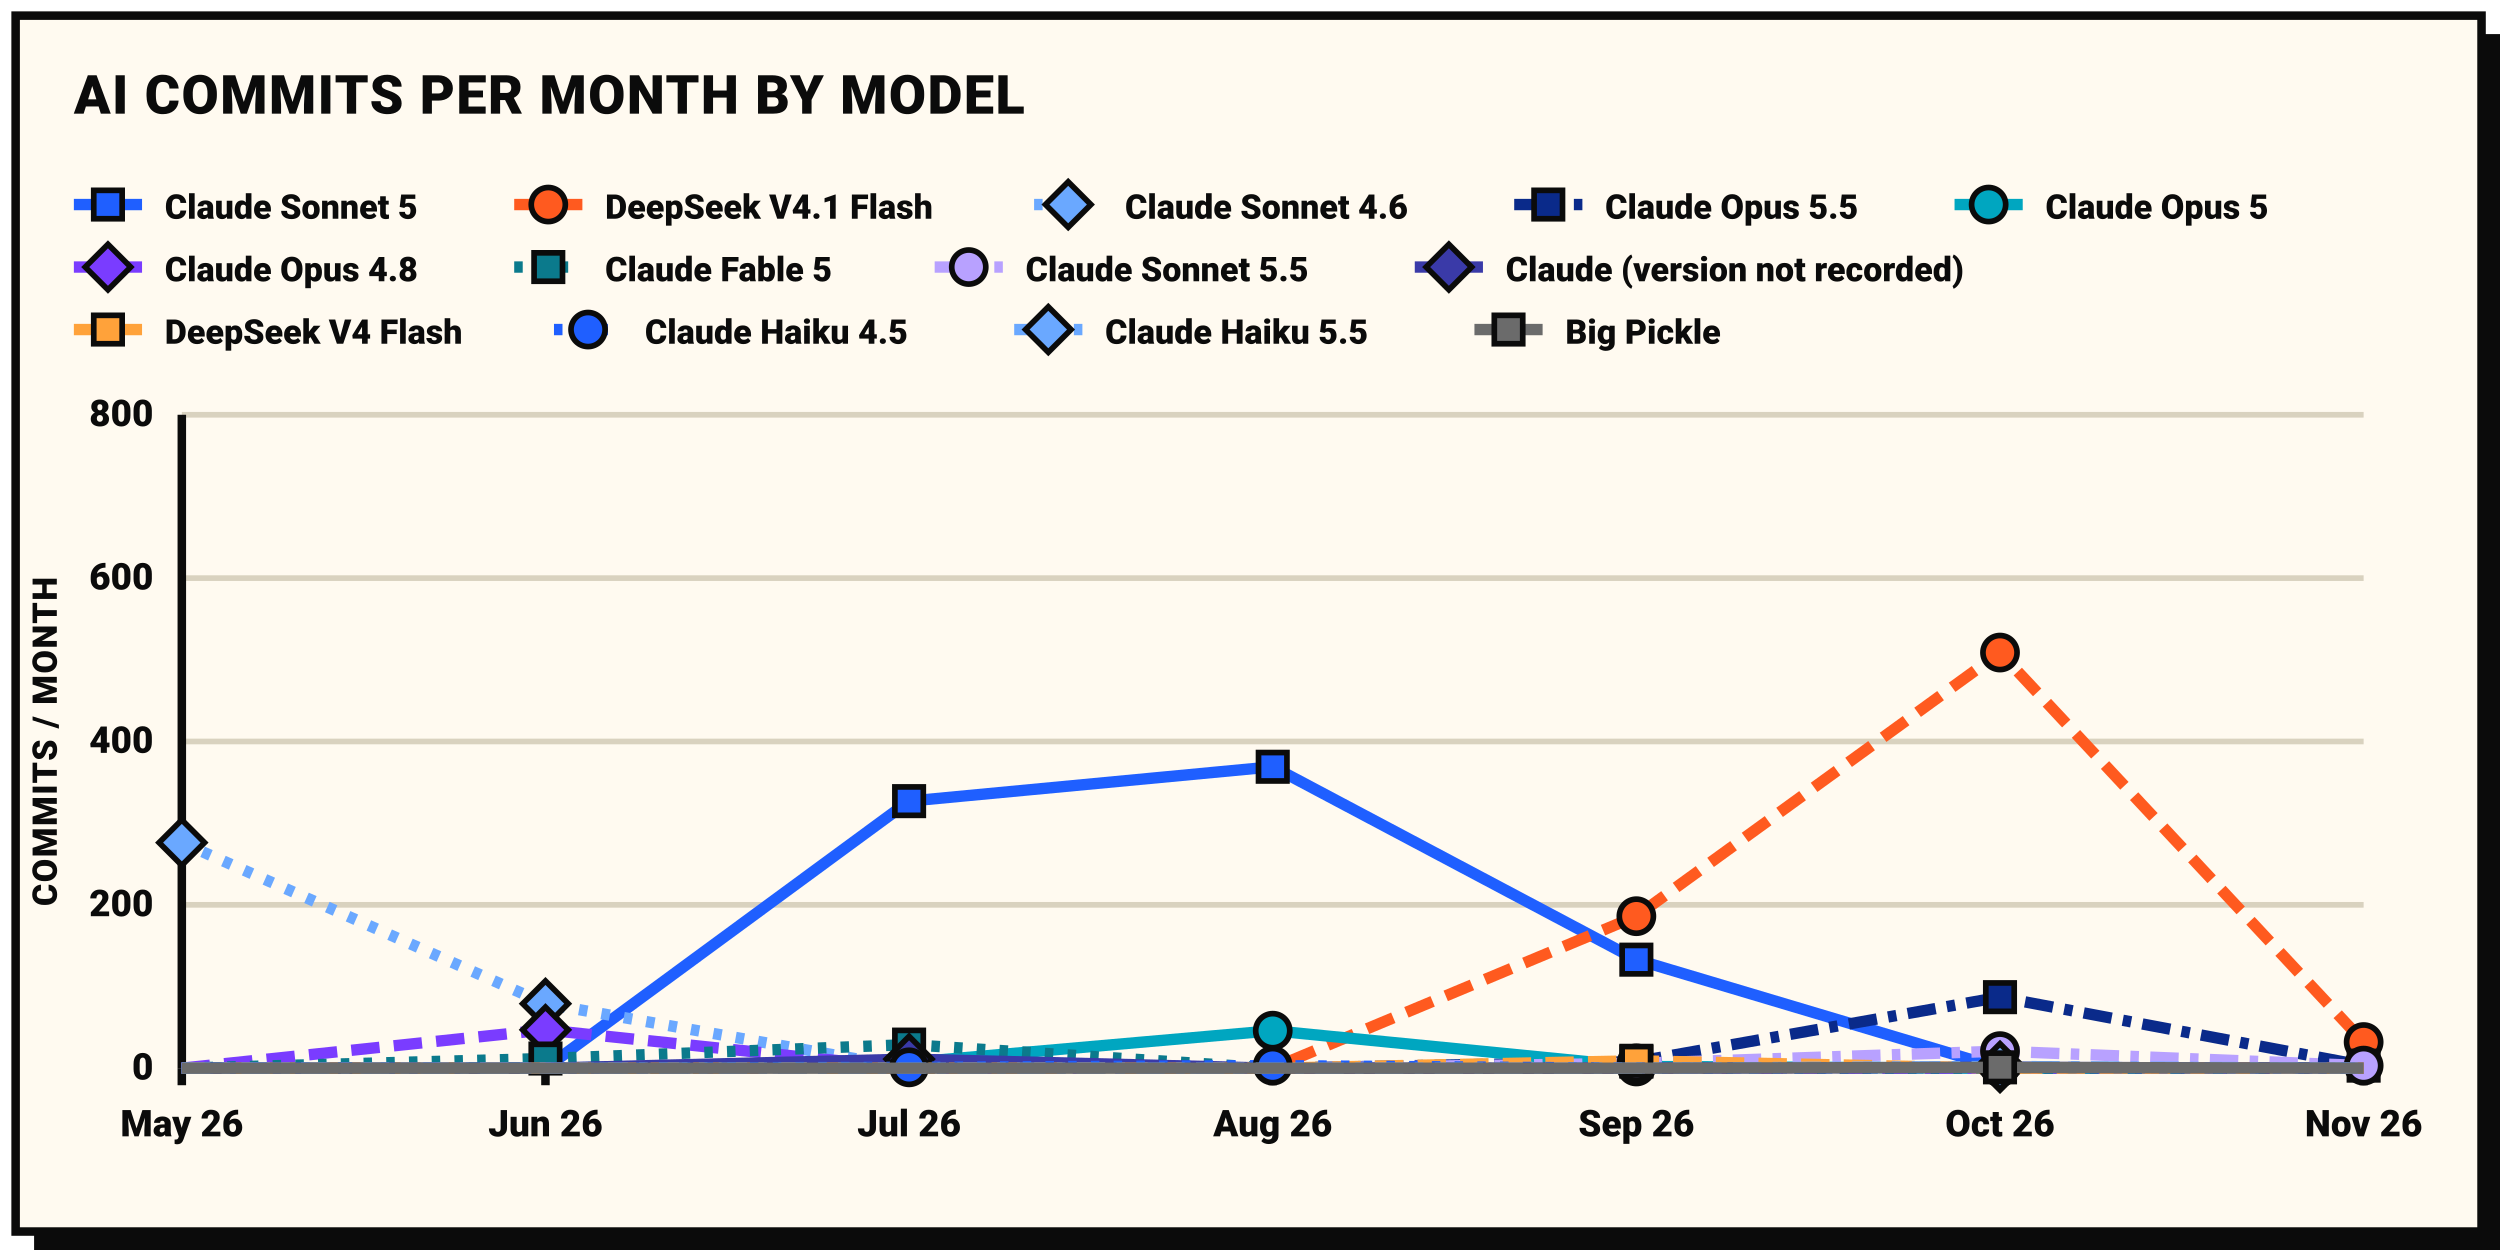
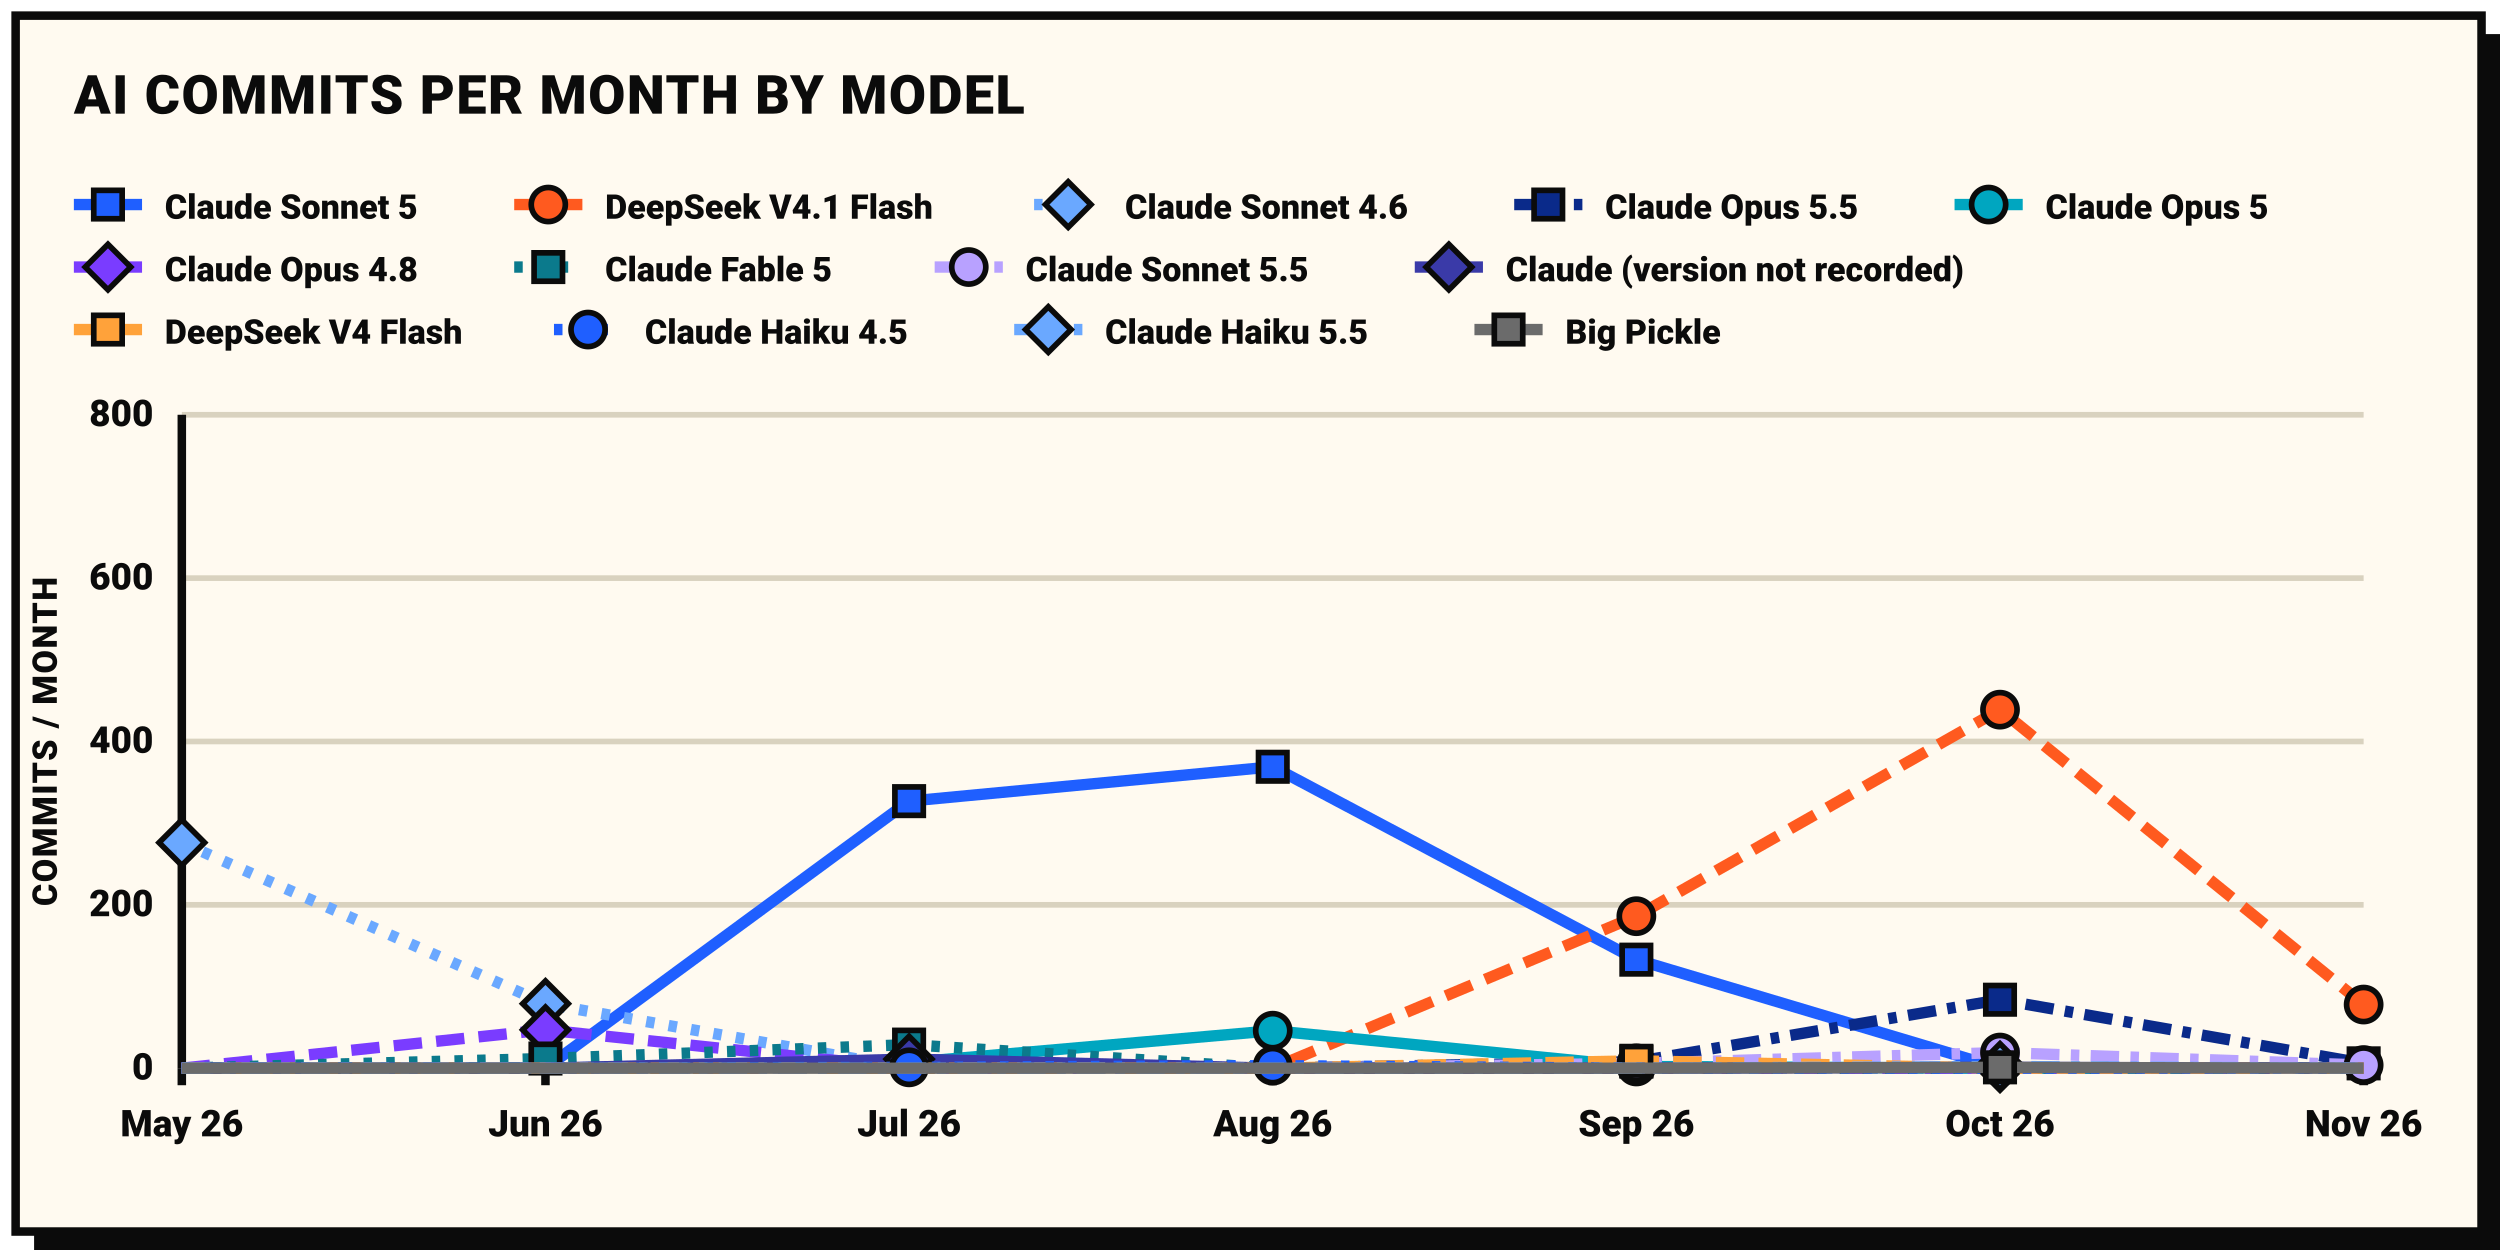
<svg xmlns="http://www.w3.org/2000/svg" viewBox="0 0 880 440" font-family="-apple-system, BlinkMacSystemFont, 'Segoe UI', Roboto, Helvetica, Arial, sans-serif" role="img" aria-labelledby="t d">
  <rect x="12" y="12" width="868" height="428" fill="#0b0b0b" />
  <rect x="5.5" y="5.5" width="868" height="428" fill="#fffaf0" stroke="#0b0b0b" stroke-width="3" />
  <text x="26" y="40" fill="#0b0b0b" font-weight="800" font-size="19" letter-spacing="0.5">AI COMMITS PER MONTH BY MODEL</text>
  <line x1="26" y1="72" x2="50" y2="72" stroke="#1f5fff" stroke-width="4" />
  <rect x="33.0" y="67.0" width="10" height="10" fill="#1f5fff" stroke="#0b0b0b" stroke-width="2" />
  <text x="58" y="77" fill="#0b0b0b" font-weight="800" font-size="12">Claude Sonnet 5</text>
  <line x1="181" y1="72" x2="205" y2="72" stroke="#ff5a1f" stroke-width="4" stroke-dasharray="10 5" />
  <circle cx="193.0" cy="72.0" r="6" fill="#ff5a1f" stroke="#0b0b0b" stroke-width="2" />
  <text x="213" y="77" fill="#0b0b0b" font-weight="800" font-size="12">DeepSeek V4.1 Flash</text>
  <line x1="364" y1="72" x2="388" y2="72" stroke="#6aa8ff" stroke-width="4" stroke-dasharray="3 5" />
  <polygon points="376.0,64.0 384.0,72.0 376.0,80.0 368.0,72.0" fill="#6aa8ff" stroke="#0b0b0b" stroke-width="2" />
  <text x="396" y="77" fill="#0b0b0b" font-weight="800" font-size="12">Claude Sonnet 4.6</text>
  <line x1="533" y1="72" x2="557" y2="72" stroke="#0a2a8a" stroke-width="4" stroke-dasharray="10 4 3 4" />
  <rect x="540.0" y="67.0" width="10" height="10" fill="#0a2a8a" stroke="#0b0b0b" stroke-width="2" />
  <text x="565" y="77" fill="#0b0b0b" font-weight="800" font-size="12">Claude Opus 5.5</text>
  <line x1="688" y1="72" x2="712" y2="72" stroke="#00a6c0" stroke-width="4" />
  <circle cx="700.0" cy="72.0" r="6" fill="#00a6c0" stroke="#0b0b0b" stroke-width="2" />
  <text x="720" y="77" fill="#0b0b0b" font-weight="800" font-size="12">Claude Opus 5</text>
  <line x1="26" y1="94" x2="50" y2="94" stroke="#7a3cff" stroke-width="4" stroke-dasharray="10 5" />
  <polygon points="38.0,86.0 46.0,94.0 38.0,102.0 30.0,94.0" fill="#7a3cff" stroke="#0b0b0b" stroke-width="2" />
  <text x="58" y="99" fill="#0b0b0b" font-weight="800" font-size="12">Claude Opus 4.8</text>
  <line x1="181" y1="94" x2="205" y2="94" stroke="#0b7a8c" stroke-width="4" stroke-dasharray="3 5" />
  <rect x="188.0" y="89.0" width="10" height="10" fill="#0b7a8c" stroke="#0b0b0b" stroke-width="2" />
  <text x="213" y="99" fill="#0b0b0b" font-weight="800" font-size="12">Claude Fable 5</text>
  <line x1="329" y1="94" x2="353" y2="94" stroke="#b8a1ff" stroke-width="4" stroke-dasharray="10 4 3 4" />
  <circle cx="341.0" cy="94.0" r="6" fill="#b8a1ff" stroke="#0b0b0b" stroke-width="2" />
  <text x="361" y="99" fill="#0b0b0b" font-weight="800" font-size="12">Claude Sonnet 5.5</text>
  <line x1="498" y1="94" x2="522" y2="94" stroke="#3a3aa8" stroke-width="4" />
  <polygon points="510.0,86.0 518.0,94.0 510.0,102.0 502.0,94.0" fill="#3a3aa8" stroke="#0b0b0b" stroke-width="2" />
  <text x="530" y="99" fill="#0b0b0b" font-weight="800" font-size="12">Claude (version not recorded)</text>
  <line x1="26" y1="116" x2="50" y2="116" stroke="#ffa23a" stroke-width="4" stroke-dasharray="10 5" />
  <rect x="33.0" y="111.0" width="10" height="10" fill="#ffa23a" stroke="#0b0b0b" stroke-width="2" />
  <text x="58" y="121" fill="#0b0b0b" font-weight="800" font-size="12">DeepSeek V4 Flash</text>
  <line x1="195" y1="116" x2="219" y2="116" stroke="#1f5fff" stroke-width="4" stroke-dasharray="3 5" />
  <circle cx="207.0" cy="116.0" r="6" fill="#1f5fff" stroke="#0b0b0b" stroke-width="2" />
  <text x="227" y="121" fill="#0b0b0b" font-weight="800" font-size="12">Claude Haiku 4.5</text>
  <line x1="357" y1="116" x2="381" y2="116" stroke="#6aa8ff" stroke-width="4" stroke-dasharray="10 4 3 4" />
  <polygon points="369.0,108.0 377.0,116.0 369.0,124.0 361.0,116.0" fill="#6aa8ff" stroke="#0b0b0b" stroke-width="2" />
  <text x="389" y="121" fill="#0b0b0b" font-weight="800" font-size="12">Claude Haiku 5.5</text>
  <line x1="519" y1="116" x2="543" y2="116" stroke="#6b6b6b" stroke-width="4" />
  <rect x="526.0" y="111.0" width="10" height="10" fill="#6b6b6b" stroke="#0b0b0b" stroke-width="2" />
  <text x="551" y="121" fill="#0b0b0b" font-weight="800" font-size="12">Big Pickle</text>
  <line x1="64" y1="376" x2="832" y2="376" stroke="#0b0b0b" stroke-width="3" />
  <text x="54" y="380" fill="#0b0b0b" font-weight="800" font-size="13" text-anchor="end">0</text>
  <line x1="64" y1="318.5" x2="832" y2="318.5" stroke="#d9d2bf" stroke-width="2" />
  <text x="54" y="322.5" fill="#0b0b0b" font-weight="800" font-size="13" text-anchor="end">200</text>
  <line x1="64" y1="261" x2="832" y2="261" stroke="#d9d2bf" stroke-width="2" />
  <text x="54" y="265" fill="#0b0b0b" font-weight="800" font-size="13" text-anchor="end">400</text>
  <line x1="64" y1="203.5" x2="832" y2="203.5" stroke="#d9d2bf" stroke-width="2" />
  <text x="54" y="207.5" fill="#0b0b0b" font-weight="800" font-size="13" text-anchor="end">600</text>
  <line x1="64" y1="146" x2="832" y2="146" stroke="#d9d2bf" stroke-width="2" />
  <text x="54" y="150" fill="#0b0b0b" font-weight="800" font-size="13" text-anchor="end">800</text>
  <line x1="64" y1="146" x2="64" y2="376" stroke="#0b0b0b" stroke-width="3" />
  <line x1="64" y1="376" x2="64" y2="382" stroke="#0b0b0b" stroke-width="3" />
  <text x="64" y="400" fill="#0b0b0b" font-weight="800" font-size="13" text-anchor="middle">May 26</text>
  <line x1="192" y1="376" x2="192" y2="382" stroke="#0b0b0b" stroke-width="3" />
  <text x="192" y="400" fill="#0b0b0b" font-weight="800" font-size="13" text-anchor="middle">Jun 26</text>
  <line x1="320" y1="376" x2="320" y2="382" stroke="#0b0b0b" stroke-width="3" />
  <text x="320" y="400" fill="#0b0b0b" font-weight="800" font-size="13" text-anchor="middle">Jul 26</text>
  <line x1="448" y1="376" x2="448" y2="382" stroke="#0b0b0b" stroke-width="3" />
  <text x="448" y="400" fill="#0b0b0b" font-weight="800" font-size="13" text-anchor="middle">Aug 26</text>
  <line x1="576" y1="376" x2="576" y2="382" stroke="#0b0b0b" stroke-width="3" />
  <text x="576" y="400" fill="#0b0b0b" font-weight="800" font-size="13" text-anchor="middle">Sep 26</text>
  <line x1="704" y1="376" x2="704" y2="382" stroke="#0b0b0b" stroke-width="3" />
  <text x="704" y="400" fill="#0b0b0b" font-weight="800" font-size="13" text-anchor="middle">Oct 26</text>
  <line x1="832" y1="376" x2="832" y2="382" stroke="#0b0b0b" stroke-width="3" />
  <text x="832" y="400" fill="#0b0b0b" font-weight="800" font-size="13" text-anchor="middle">Nov 26</text>
  <text x="20" y="261" fill="#0b0b0b" font-weight="800" font-size="12" text-anchor="middle" letter-spacing="0.5" transform="rotate(-90 20 261)">COMMITS / MONTH</text>
  <polyline points="64.0,376.0 192.0,376.0 320.0,282.0 448.0,269.9 576.0,337.8 704.0,376.0 832.0,376.0" fill="none" stroke="#1f5fff" stroke-width="4" stroke-linejoin="miter" />
  <rect x="315.0" y="277.0" width="10" height="10" fill="#1f5fff" stroke="#0b0b0b" stroke-width="2" />
  <rect x="443.0" y="264.9" width="10" height="10" fill="#1f5fff" stroke="#0b0b0b" stroke-width="2" />
  <rect x="571.0" y="332.8" width="10" height="10" fill="#1f5fff" stroke="#0b0b0b" stroke-width="2" />
-   <polyline points="64.0,376.0 192.0,376.0 320.0,376.0 448.0,376.0 576.0,322.5 704.0,229.7 832.0,366.8" fill="none" stroke="#ff5a1f" stroke-width="4" stroke-linejoin="miter" stroke-dasharray="10 5" />
+   <polyline points="64.0,376.0 192.0,376.0 320.0,376.0 448.0,376.0 576.0,322.5 704.0,249.8 832.0,353.6" fill="none" stroke="#ff5a1f" stroke-width="4" stroke-linejoin="miter" stroke-dasharray="10 5" />
  <circle cx="576.0" cy="322.5" r="6" fill="#ff5a1f" stroke="#0b0b0b" stroke-width="2" />
-   <circle cx="704.0" cy="229.7" r="6" fill="#ff5a1f" stroke="#0b0b0b" stroke-width="2" />
-   <circle cx="832.0" cy="366.8" r="6" fill="#ff5a1f" stroke="#0b0b0b" stroke-width="2" />
+   <circle cx="704.0" cy="249.8" r="6" fill="#ff5a1f" stroke="#0b0b0b" stroke-width="2" />
+   <circle cx="832.0" cy="353.6" r="6" fill="#ff5a1f" stroke="#0b0b0b" stroke-width="2" />
  <polyline points="64.0,296.6 192.0,353.3 320.0,376.0 448.0,376.0 576.0,376.0 704.0,376.0 832.0,376.0" fill="none" stroke="#6aa8ff" stroke-width="4" stroke-linejoin="miter" stroke-dasharray="3 5" />
  <polygon points="64.0,288.6 72.0,296.6 64.0,304.6 56.0,296.6" fill="#6aa8ff" stroke="#0b0b0b" stroke-width="2" />
  <polygon points="192.0,345.3 200.0,353.3 192.0,361.3 184.0,353.3" fill="#6aa8ff" stroke="#0b0b0b" stroke-width="2" />
-   <polyline points="64.0,376.0 192.0,376.0 320.0,376.0 448.0,376.0 576.0,373.7 704.0,351.0 832.0,375.1" fill="none" stroke="#0a2a8a" stroke-width="4" stroke-linejoin="miter" stroke-dasharray="10 4 3 4" />
+   <polyline points="64.0,376.0 192.0,376.0 320.0,376.0 448.0,376.0 576.0,373.7 704.0,351.9 832.0,374.3" fill="none" stroke="#0a2a8a" stroke-width="4" stroke-linejoin="miter" stroke-dasharray="10 4 3 4" />
  <rect x="571.0" y="368.7" width="10" height="10" fill="#0a2a8a" stroke="#0b0b0b" stroke-width="2" />
-   <rect x="699.0" y="346.0" width="10" height="10" fill="#0a2a8a" stroke="#0b0b0b" stroke-width="2" />
-   <rect x="827.0" y="370.1" width="10" height="10" fill="#0a2a8a" stroke="#0b0b0b" stroke-width="2" />
+   <rect x="699.0" y="346.9" width="10" height="10" fill="#0a2a8a" stroke="#0b0b0b" stroke-width="2" />
+   <rect x="827.0" y="369.3" width="10" height="10" fill="#0a2a8a" stroke="#0b0b0b" stroke-width="2" />
  <polyline points="64.0,376.0 192.0,376.0 320.0,374.0 448.0,362.8 576.0,375.4 704.0,376.0 832.0,376.0" fill="none" stroke="#00a6c0" stroke-width="4" stroke-linejoin="miter" />
  <circle cx="320.0" cy="374.0" r="6" fill="#00a6c0" stroke="#0b0b0b" stroke-width="2" />
  <circle cx="448.0" cy="362.8" r="6" fill="#00a6c0" stroke="#0b0b0b" stroke-width="2" />
  <circle cx="576.0" cy="375.4" r="6" fill="#00a6c0" stroke="#0b0b0b" stroke-width="2" />
  <polyline points="64.0,376.0 192.0,362.5 320.0,376.0 448.0,376.0 576.0,376.0 704.0,376.0 832.0,376.0" fill="none" stroke="#7a3cff" stroke-width="4" stroke-linejoin="miter" stroke-dasharray="10 5" />
  <polygon points="192.0,354.5 200.0,362.5 192.0,370.5 184.0,362.5" fill="#7a3cff" stroke="#0b0b0b" stroke-width="2" />
  <polyline points="64.0,376.0 192.0,372.6 320.0,367.7 448.0,376.0 576.0,376.0 704.0,376.0 832.0,376.0" fill="none" stroke="#0b7a8c" stroke-width="4" stroke-linejoin="miter" stroke-dasharray="3 5" />
  <rect x="187.0" y="367.6" width="10" height="10" fill="#0b7a8c" stroke="#0b0b0b" stroke-width="2" />
  <rect x="315.0" y="362.7" width="10" height="10" fill="#0b7a8c" stroke="#0b0b0b" stroke-width="2" />
-   <polyline points="64.0,376.0 192.0,376.0 320.0,376.0 448.0,376.0 576.0,374.3 704.0,370.0 832.0,375.1" fill="none" stroke="#b8a1ff" stroke-width="4" stroke-linejoin="miter" stroke-dasharray="10 4 3 4" />
+   <polyline points="64.0,376.0 192.0,376.0 320.0,376.0 448.0,376.0 576.0,374.3 704.0,370.5 832.0,374.9" fill="none" stroke="#b8a1ff" stroke-width="4" stroke-linejoin="miter" stroke-dasharray="10 4 3 4" />
  <circle cx="576.0" cy="374.3" r="6" fill="#b8a1ff" stroke="#0b0b0b" stroke-width="2" />
-   <circle cx="704.0" cy="370.0" r="6" fill="#b8a1ff" stroke="#0b0b0b" stroke-width="2" />
-   <circle cx="832.0" cy="375.1" r="6" fill="#b8a1ff" stroke="#0b0b0b" stroke-width="2" />
+   <circle cx="704.0" cy="370.5" r="6" fill="#b8a1ff" stroke="#0b0b0b" stroke-width="2" />
+   <circle cx="832.0" cy="374.9" r="6" fill="#b8a1ff" stroke="#0b0b0b" stroke-width="2" />
  <polyline points="64.0,376.0 192.0,376.0 320.0,372.8 448.0,376.0 576.0,376.0 704.0,375.7 832.0,376.0" fill="none" stroke="#3a3aa8" stroke-width="4" stroke-linejoin="miter" />
  <polygon points="320.0,364.8 328.0,372.8 320.0,380.8 312.0,372.8" fill="#3a3aa8" stroke="#0b0b0b" stroke-width="2" />
  <polygon points="704.0,367.7 712.0,375.7 704.0,383.7 696.0,375.7" fill="#3a3aa8" stroke="#0b0b0b" stroke-width="2" />
  <polyline points="64.0,376.0 192.0,376.0 320.0,376.0 448.0,376.0 576.0,373.4 704.0,376.0 832.0,376.0" fill="none" stroke="#ffa23a" stroke-width="4" stroke-linejoin="miter" stroke-dasharray="10 5" />
  <rect x="571.0" y="368.4" width="10" height="10" fill="#ffa23a" stroke="#0b0b0b" stroke-width="2" />
-   <polyline points="64.0,376.0 192.0,376.0 320.0,375.7 448.0,375.1 576.0,376.0 704.0,375.7 832.0,376.0" fill="none" stroke="#1f5fff" stroke-width="4" stroke-linejoin="miter" stroke-dasharray="3 5" />
+   <polyline points="64.0,376.0 192.0,376.0 320.0,375.7 448.0,375.1 576.0,376.0 704.0,376.0 832.0,376.0" fill="none" stroke="#1f5fff" stroke-width="4" stroke-linejoin="miter" stroke-dasharray="3 5" />
  <circle cx="320.0" cy="375.7" r="6" fill="#1f5fff" stroke="#0b0b0b" stroke-width="2" />
  <circle cx="448.0" cy="375.1" r="6" fill="#1f5fff" stroke="#0b0b0b" stroke-width="2" />
-   <circle cx="704.0" cy="375.7" r="6" fill="#1f5fff" stroke="#0b0b0b" stroke-width="2" />
  <polyline points="64.0,376.0 192.0,376.0 320.0,376.0 448.0,376.0 576.0,376.0 704.0,375.4 832.0,376.0" fill="none" stroke="#6aa8ff" stroke-width="4" stroke-linejoin="miter" stroke-dasharray="10 4 3 4" />
  <polygon points="704.0,367.4 712.0,375.4 704.0,383.4 696.0,375.4" fill="#6aa8ff" stroke="#0b0b0b" stroke-width="2" />
  <polyline points="64.0,376.0 192.0,376.0 320.0,376.0 448.0,376.0 576.0,376.0 704.0,375.7 832.0,376.0" fill="none" stroke="#6b6b6b" stroke-width="4" stroke-linejoin="miter" />
  <rect x="699.0" y="370.7" width="10" height="10" fill="#6b6b6b" stroke="#0b0b0b" stroke-width="2" />
</svg>
